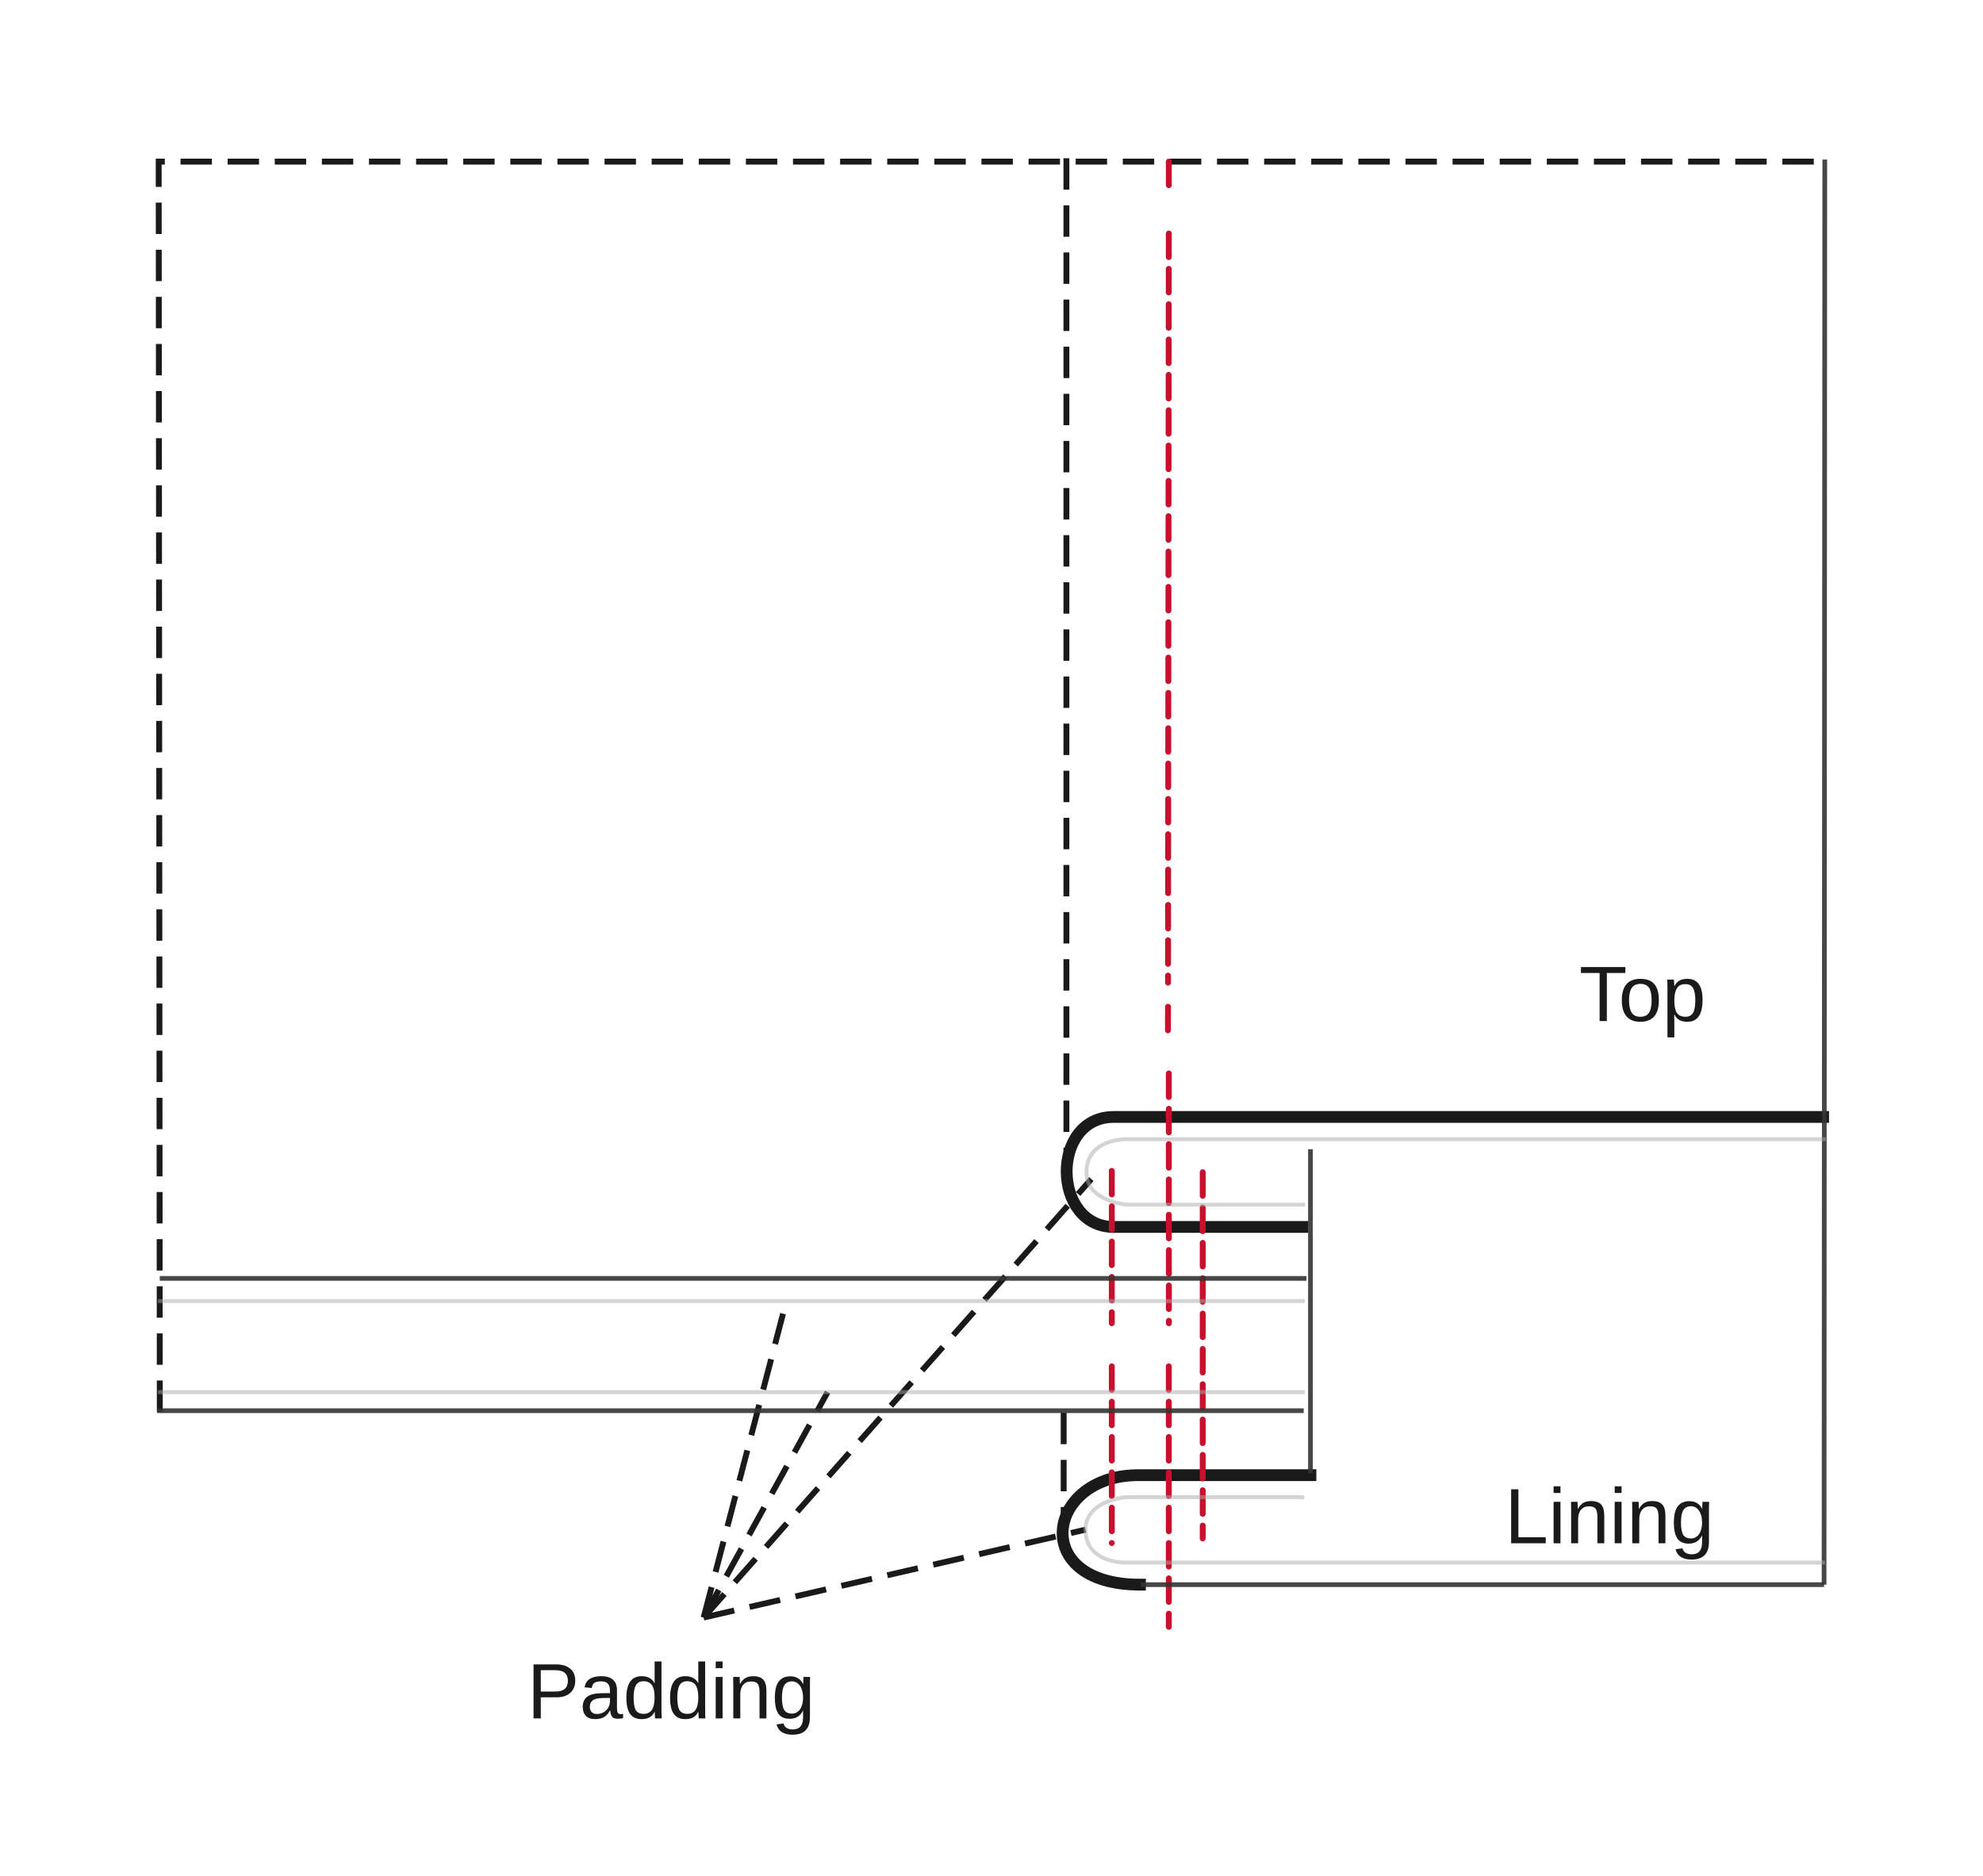
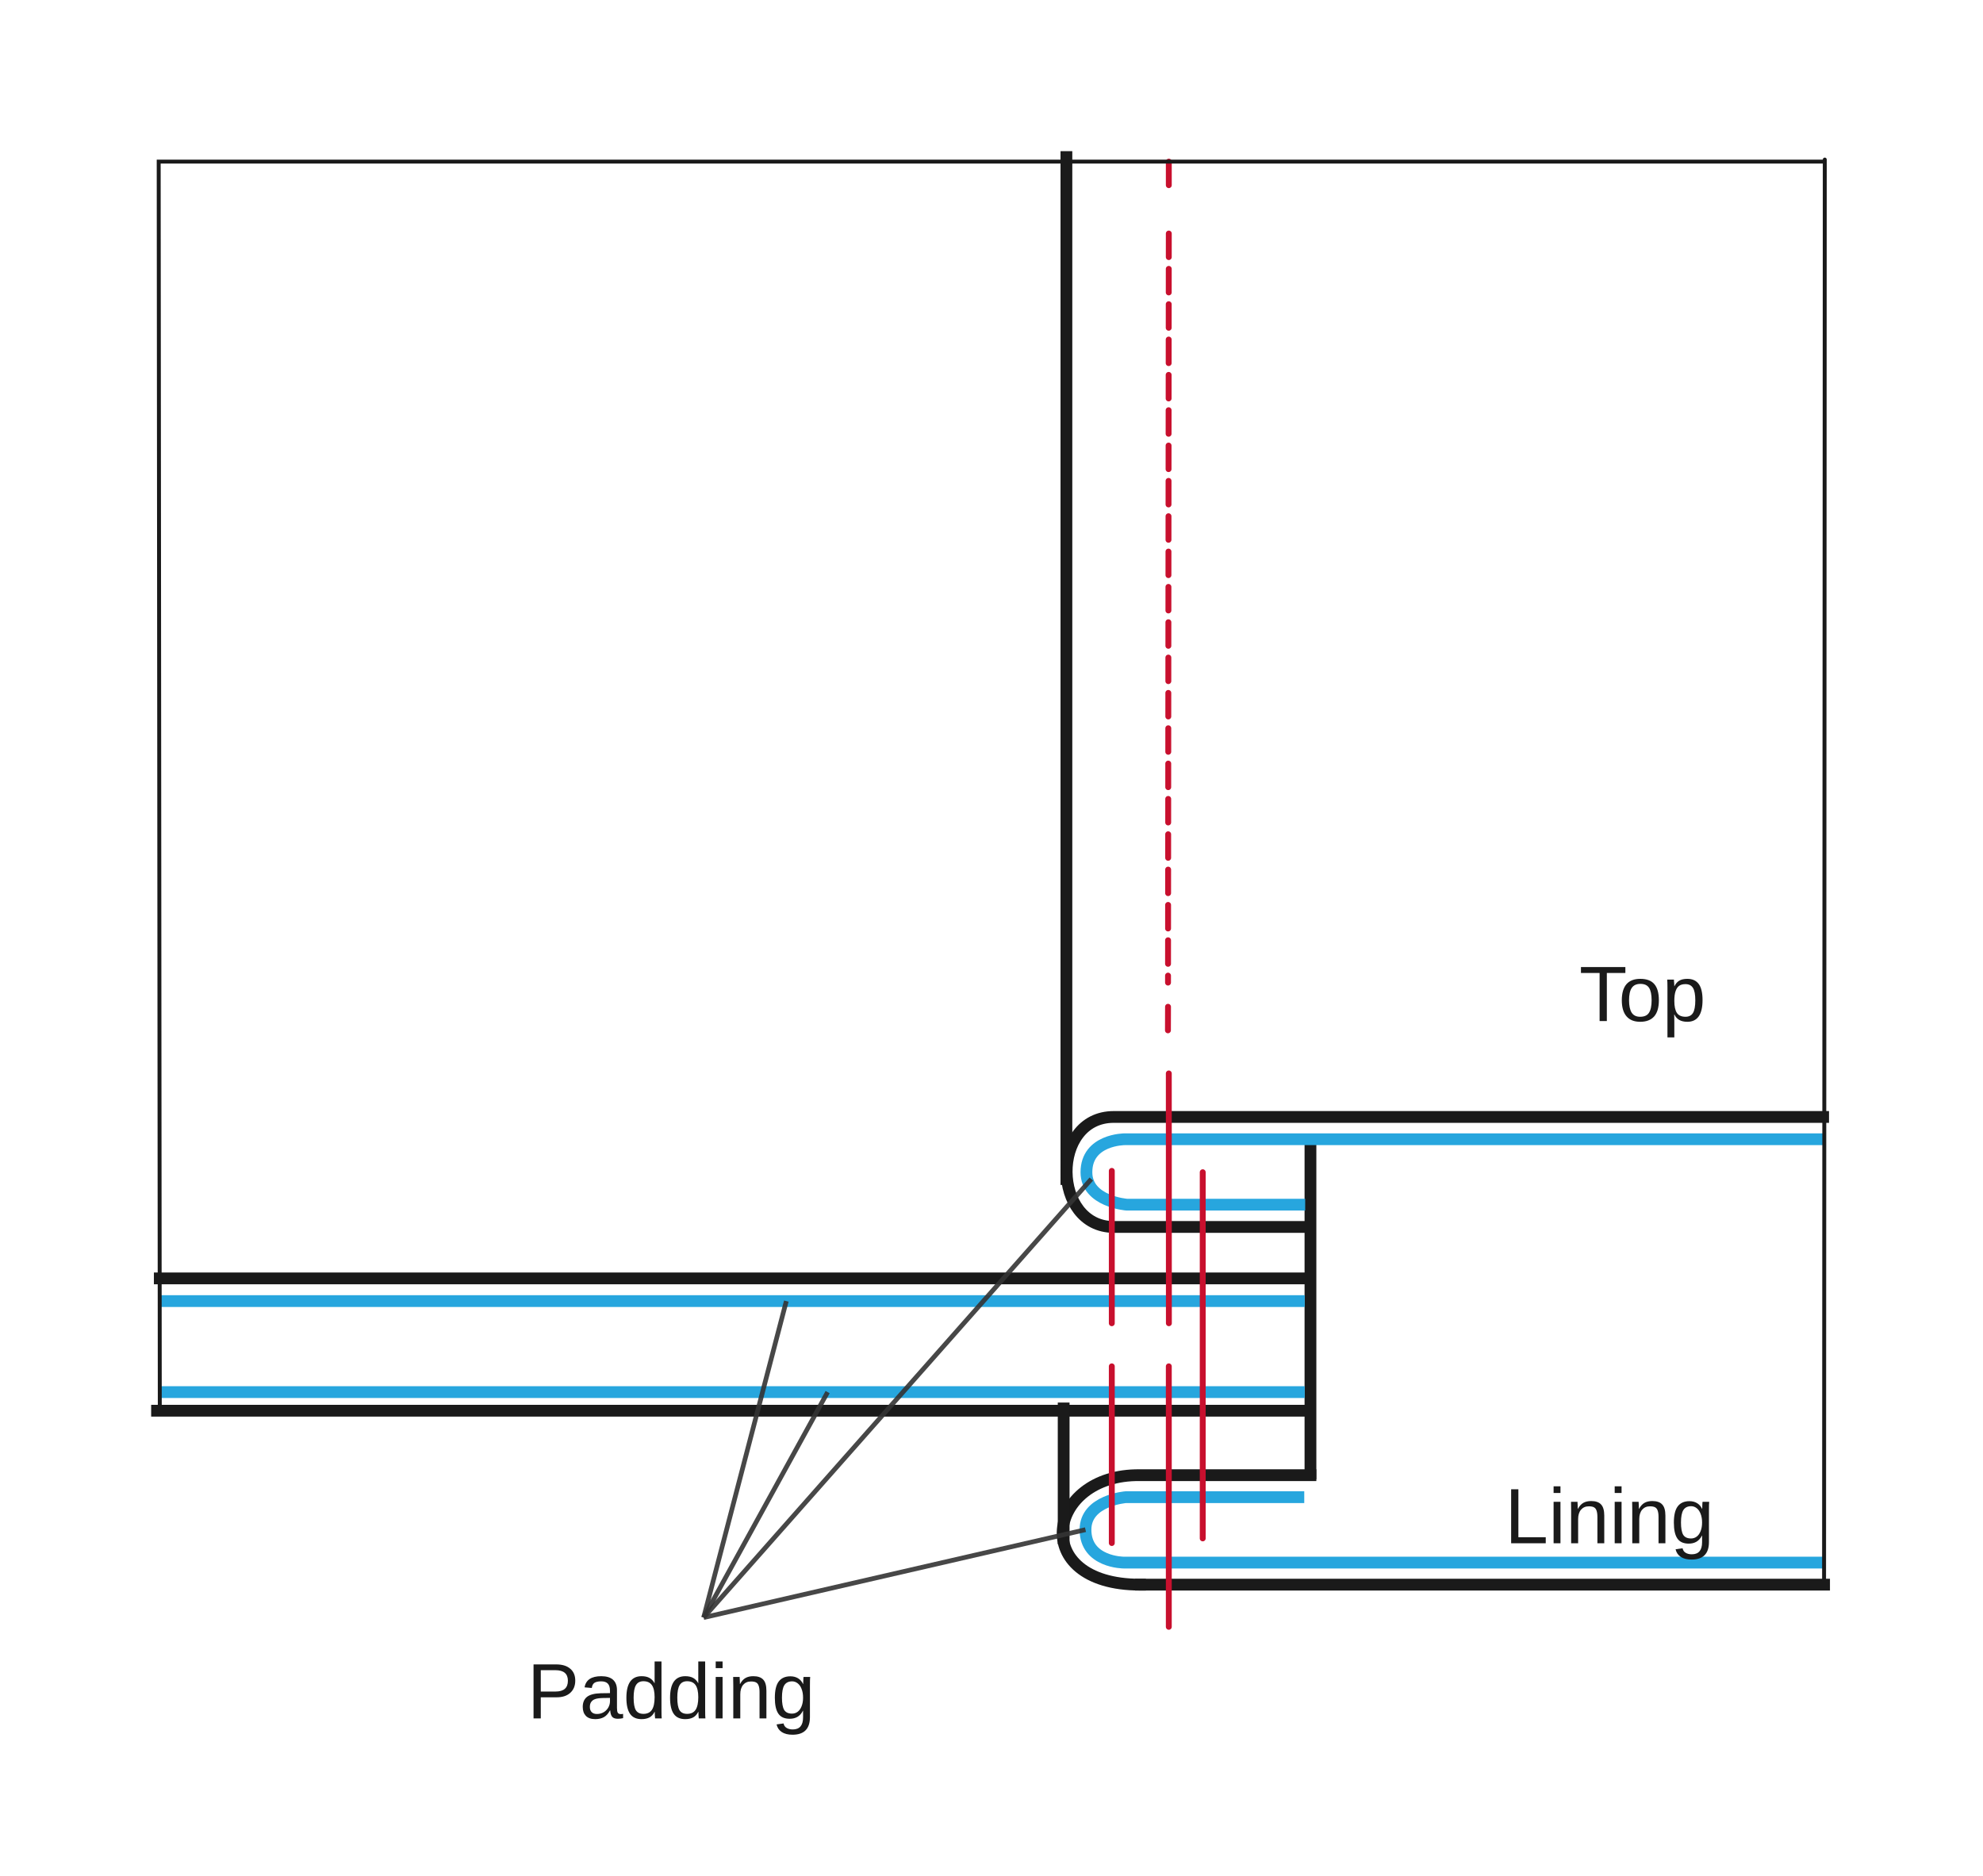
<svg xmlns="http://www.w3.org/2000/svg" viewBox="304.88 184.87 252.54 238.84">
-   <g id="role-base_outer_contour" data-role="base_outer_contour">
-     <path d="M 537.06 327.11 L 446.72 327.11 C 438.62 327.11 438.82 341.13 446.74 341.12 L 470.74 341.12" style="stroke:#1A1A1A;stroke-width:1.5;stroke-dasharray:none;fill:none;stroke-linecap:square;stroke-linejoin:miter;opacity:1" />
-     <path d="M 450.06 386.67 L 450.06 386.67 C 435.76 386.67 438.15 372.56 450.04 372.73 L 471.77 372.73" style="stroke:#1A1A1A;stroke-width:1.5;stroke-dasharray:none;fill:none;stroke-linecap:square;stroke-linejoin:miter;opacity:1" />
+   <g id="role-contour_outer" data-role="contour_outer">
+     <path d="M 440.69 335.02 L 440.69 204.87" style="stroke:#1A1A1A;stroke-width:1.5;stroke-dasharray:none;fill:none;stroke-linecap:square;stroke-linejoin:miter;opacity:1" data-role="contour_outer" />
+     <path d="M 537.06 327.11 L 446.72 327.11 C 438.62 327.11 438.82 341.13 446.74 341.12 L 470.74 341.12" style="stroke:#1A1A1A;stroke-width:1.5;stroke-dasharray:none;fill:none;stroke-linecap:square;stroke-linejoin:miter;opacity:1" data-role="contour_outer" />
+     <path d="M 537.18 386.67 L 450.18 386.67" style="stroke:#1A1A1A;stroke-width:1.5;stroke-dasharray:none;fill:none;stroke-linecap:square;stroke-linejoin:miter;opacity:1" data-role="contour_outer" />
+     <path d="M 471.26 347.67 L 325.23 347.67" style="stroke:#1A1A1A;stroke-width:1.5;stroke-dasharray:none;fill:none;stroke-linecap:square;stroke-linejoin:miter;opacity:1" data-role="contour_outer" />
+     <path d="M 471.77 372.50 L 471.77 331.22" style="stroke:#1A1A1A;stroke-width:1.5;stroke-dasharray:none;fill:none;stroke-linecap:square;stroke-linejoin:miter;opacity:1" data-role="contour_outer" />
+     <path d="M 450.06 386.67 L 450.06 386.67 C 435.76 386.67 438.15 372.56 450.04 372.73 L 471.77 372.73" style="stroke:#1A1A1A;stroke-width:1.5;stroke-dasharray:none;fill:none;stroke-linecap:square;stroke-linejoin:miter;opacity:1" data-role="contour_outer" />
+     <path d="M 470.91 364.52 L 324.88 364.52" style="stroke:#1A1A1A;stroke-width:1.5;stroke-dasharray:none;fill:none;stroke-linecap:square;stroke-linejoin:miter;opacity:1" data-role="contour_outer" />
+     <path d="M 440.34 380.78 L 440.34 364.23" style="stroke:#1A1A1A;stroke-width:1.5;stroke-dasharray:none;fill:none;stroke-linecap:square;stroke-linejoin:miter;opacity:1" data-role="contour_outer" />
  </g>
-   <g id="role-structure_line" data-role="structure_line">
-     <path d="M 440.69 335.02 L 440.69 204.87" style="stroke:#1A1A1A;stroke-width:0.75;stroke-dasharray:4 2;fill:none;stroke-linecap:butt;opacity:1" />
-     <path d="M 325.23 364.67 C 325.22 363.46 325.09 205.45 325.09 205.45 L 537.09 205.45" style="stroke:#1A1A1A;stroke-width:0.75;stroke-dasharray:4 2;fill:none;stroke-linecap:butt;opacity:1" />
-     <path d="M 440.34 380.78 L 440.34 364.23" style="stroke:#1A1A1A;stroke-width:0.75;stroke-dasharray:4 2;fill:none;stroke-linecap:butt;opacity:1" />
-     <path d="M 394.49 390.86 L 443.12 379.67" style="stroke:#1A1A1A;stroke-width:0.75;stroke-dasharray:4 2;fill:none;stroke-linecap:butt;opacity:1" />
-     <path d="M 394.49 390.86 L 443.86 335.02" style="stroke:#1A1A1A;stroke-width:0.75;stroke-dasharray:4 2;fill:none;stroke-linecap:butt;opacity:1" />
-     <path d="M 394.49 390.86 L 405.02 350.56" style="stroke:#1A1A1A;stroke-width:0.75;stroke-dasharray:4 2;fill:none;stroke-linecap:butt;opacity:1" />
-     <path d="M 394.49 390.86 L 410.28 362.15" style="stroke:#1A1A1A;stroke-width:0.75;stroke-dasharray:4 2;fill:none;stroke-linecap:butt;opacity:1" />
+   <g id="role-boundary_fragment" data-role="boundary_fragment">
+     <path d="M 471.10 338.28 L 448.38 338.28 C 448.38 338.28 443.24 337.90 443.24 334.15 C 443.24 329.95 448.11 329.95 448.11 329.95 L 537.42 329.95" style="stroke:#27A6DE;stroke-width:1.5;stroke-dasharray:none;fill:none;stroke-linecap:butt;opacity:1" data-role="boundary_fragment" />
+     <path d="M 470.98 375.53 L 448.26 375.53 C 448.26 375.53 443.12 375.92 443.12 379.67 C 443.12 383.86 447.99 383.86 447.99 383.86 L 537.30 383.86" style="stroke:#27A6DE;stroke-width:1.5;stroke-dasharray:none;fill:none;stroke-linecap:butt;opacity:1" data-role="boundary_fragment" />
+     <path d="M 471.04 362.15 L 325.00 362.15" style="stroke:#27A6DE;stroke-width:1.5;stroke-dasharray:none;fill:none;stroke-linecap:butt;opacity:1" data-role="boundary_fragment" />
+     <path d="M 471.04 350.56 L 325.00 350.56" style="stroke:#27A6DE;stroke-width:1.5;stroke-dasharray:none;fill:none;stroke-linecap:butt;opacity:1" data-role="boundary_fragment" />
  </g>
-   <g id="role-stitch_line" data-role="stitch_line">
-     <path d="M 453.73 205.45 L 453.73 208.45" style="stroke:#C8102E;stroke-width:0.75;stroke-dasharray:3 1.5;fill:none;stroke-linecap:round;opacity:1" />
-     <path d="M 453.73 214.61 L 453.63 310.00" style="stroke:#C8102E;stroke-width:0.75;stroke-dasharray:3 1.5;fill:none;stroke-linecap:round;opacity:1" />
-     <path d="M 453.63 313.08 L 453.62 316.08" style="stroke:#C8102E;stroke-width:0.75;stroke-dasharray:3 1.5;fill:none;stroke-linecap:round;opacity:1" />
-     <path d="M 453.73 358.87 L 453.73 392.04" style="stroke:#C8102E;stroke-width:0.75;stroke-dasharray:3 1.5;fill:none;stroke-linecap:round;opacity:1" />
-     <path d="M 446.47 333.98 L 446.47 353.38" style="stroke:#C8102E;stroke-width:0.75;stroke-dasharray:3 1.5;fill:none;stroke-linecap:round;opacity:1" />
-     <path d="M 453.73 321.57 L 453.74 353.38" style="stroke:#C8102E;stroke-width:0.75;stroke-dasharray:3 1.5;fill:none;stroke-linecap:round;opacity:1" />
-     <path d="M 446.47 358.87 L 446.47 381.37" style="stroke:#C8102E;stroke-width:0.75;stroke-dasharray:3 1.5;fill:none;stroke-linecap:round;opacity:1" />
-     <path d="M 458.05 334.15 L 458.05 380.78" style="stroke:#C8102E;stroke-width:0.75;stroke-dasharray:3 1.5;fill:none;stroke-linecap:round;opacity:1" />
+   <g id="role-stitch_edge" data-role="stitch_edge">
+     <path d="M 453.73 205.45 L 453.73 208.45" style="stroke:#C8102E;stroke-width:0.75;stroke-dasharray:none;fill:none;stroke-linecap:round;opacity:1" data-role="stitch_edge" />
+     <path d="M 453.63 313.08 L 453.62 316.08" style="stroke:#C8102E;stroke-width:0.75;stroke-dasharray:none;fill:none;stroke-linecap:round;opacity:1" data-role="stitch_edge" />
+     <path d="M 453.73 358.87 L 453.73 392.04" style="stroke:#C8102E;stroke-width:0.75;stroke-dasharray:none;fill:none;stroke-linecap:round;opacity:1" data-role="stitch_edge" />
+     <path d="M 446.47 333.98 L 446.47 353.38" style="stroke:#C8102E;stroke-width:0.75;stroke-dasharray:none;fill:none;stroke-linecap:round;opacity:1" data-role="stitch_edge" />
+     <path d="M 453.73 321.57 L 453.74 353.38" style="stroke:#C8102E;stroke-width:0.75;stroke-dasharray:none;fill:none;stroke-linecap:round;opacity:1" data-role="stitch_edge" />
+     <path d="M 446.47 358.87 L 446.47 381.37" style="stroke:#C8102E;stroke-width:0.75;stroke-dasharray:none;fill:none;stroke-linecap:round;opacity:1" data-role="stitch_edge" />
+     <path d="M 458.05 334.15 L 458.05 380.78" style="stroke:#C8102E;stroke-width:0.75;stroke-dasharray:none;fill:none;stroke-linecap:round;opacity:1" data-role="stitch_edge" />
+   </g>
+   <g id="role-stitch_thru" data-role="stitch_thru">
+     <path d="M 453.73 214.61 L 453.63 310.00" style="stroke:#C8102E;stroke-width:0.75;stroke-dasharray:3 1.5;fill:none;stroke-linecap:round;opacity:1" data-role="stitch_thru" />
  </g>
  <g id="role-callout_line" data-role="callout_line">
-     <path d="M 537.18 386.67 L 450.18 386.67" style="stroke:#333333;stroke-width:0.6;stroke-dasharray:none;fill:none;stroke-linecap:butt;opacity:0.9" />
-     <path d="M 471.26 347.67 L 325.23 347.67" style="stroke:#333333;stroke-width:0.6;stroke-dasharray:none;fill:none;stroke-linecap:butt;opacity:0.9" />
-     <path d="M 471.77 372.50 L 471.77 331.22" style="stroke:#333333;stroke-width:0.6;stroke-dasharray:none;fill:none;stroke-linecap:butt;opacity:0.9" />
-     <path d="M 537.18 386.67 L 537.27 205.19" style="stroke:#333333;stroke-width:0.6;stroke-dasharray:none;fill:none;stroke-linecap:butt;opacity:0.9" />
-     <path d="M 470.91 364.52 L 324.88 364.52" style="stroke:#333333;stroke-width:0.6;stroke-dasharray:none;fill:none;stroke-linecap:butt;opacity:0.9" />
+     <path d="M 394.49 390.86 L 443.12 379.67" style="stroke:#333333;stroke-width:0.6;stroke-dasharray:none;fill:none;stroke-linecap:butt;opacity:0.9" data-role="callout_line" />
+     <path d="M 394.49 390.86 L 443.86 335.02" style="stroke:#333333;stroke-width:0.6;stroke-dasharray:none;fill:none;stroke-linecap:butt;opacity:0.9" data-role="callout_line" />
+     <path d="M 394.49 390.86 L 405.02 350.56" style="stroke:#333333;stroke-width:0.6;stroke-dasharray:none;fill:none;stroke-linecap:butt;opacity:0.9" data-role="callout_line" />
+     <path d="M 394.49 390.86 L 410.28 362.15" style="stroke:#333333;stroke-width:0.6;stroke-dasharray:none;fill:none;stroke-linecap:butt;opacity:0.9" data-role="callout_line" />
  </g>
-   <g id="role-unknown" data-role="unknown">
-     <path d="M 471.10 338.28 L 448.38 338.28 C 448.38 338.28 443.24 337.90 443.24 334.15 C 443.24 329.95 448.11 329.95 448.11 329.95 L 537.42 329.95" style="stroke:#AAAAAA;stroke-width:0.5;stroke-dasharray:none;fill:none;opacity:0.5" />
-     <path d="M 470.98 375.53 L 448.26 375.53 C 448.26 375.53 443.12 375.92 443.12 379.67 C 443.12 383.86 447.99 383.86 447.99 383.86 L 537.30 383.86" style="stroke:#AAAAAA;stroke-width:0.5;stroke-dasharray:none;fill:none;opacity:0.5" />
-     <path d="M 471.04 362.15 L 325.00 362.15" style="stroke:#AAAAAA;stroke-width:0.5;stroke-dasharray:none;fill:none;opacity:0.5" />
-     <path d="M 471.04 350.56 L 325.00 350.56" style="stroke:#AAAAAA;stroke-width:0.5;stroke-dasharray:none;fill:none;opacity:0.5" />
+   <g id="role-break_line" data-role="break_line">
+     <path d="M 537.18 386.67 L 537.27 205.19" style="stroke:#1A1A1A;stroke-width:0.5;stroke-dasharray:none;fill:none;stroke-linecap:round;opacity:1" data-role="break_line" />
+     <path d="M 325.23 364.67 C 325.22 363.46 325.09 205.45 325.09 205.45 L 537.09 205.45" style="stroke:#1A1A1A;stroke-width:0.5;stroke-dasharray:none;fill:none;stroke-linecap:round;opacity:1" data-role="break_line" />
  </g>
  <g id="role-label" data-role="label">
    <text x="506.0" y="314.9" font-family="Arial, sans-serif" font-size="10.0" fill="#1A1A1A">Top</text>
    <text x="496.5" y="381.4" font-family="Arial, sans-serif" font-size="10.0" fill="#1A1A1A">Lining</text>
    <text x="372.0" y="403.7" font-family="Arial, sans-serif" font-size="10.0" fill="#1A1A1A">Padding</text>
  </g>
</svg>
